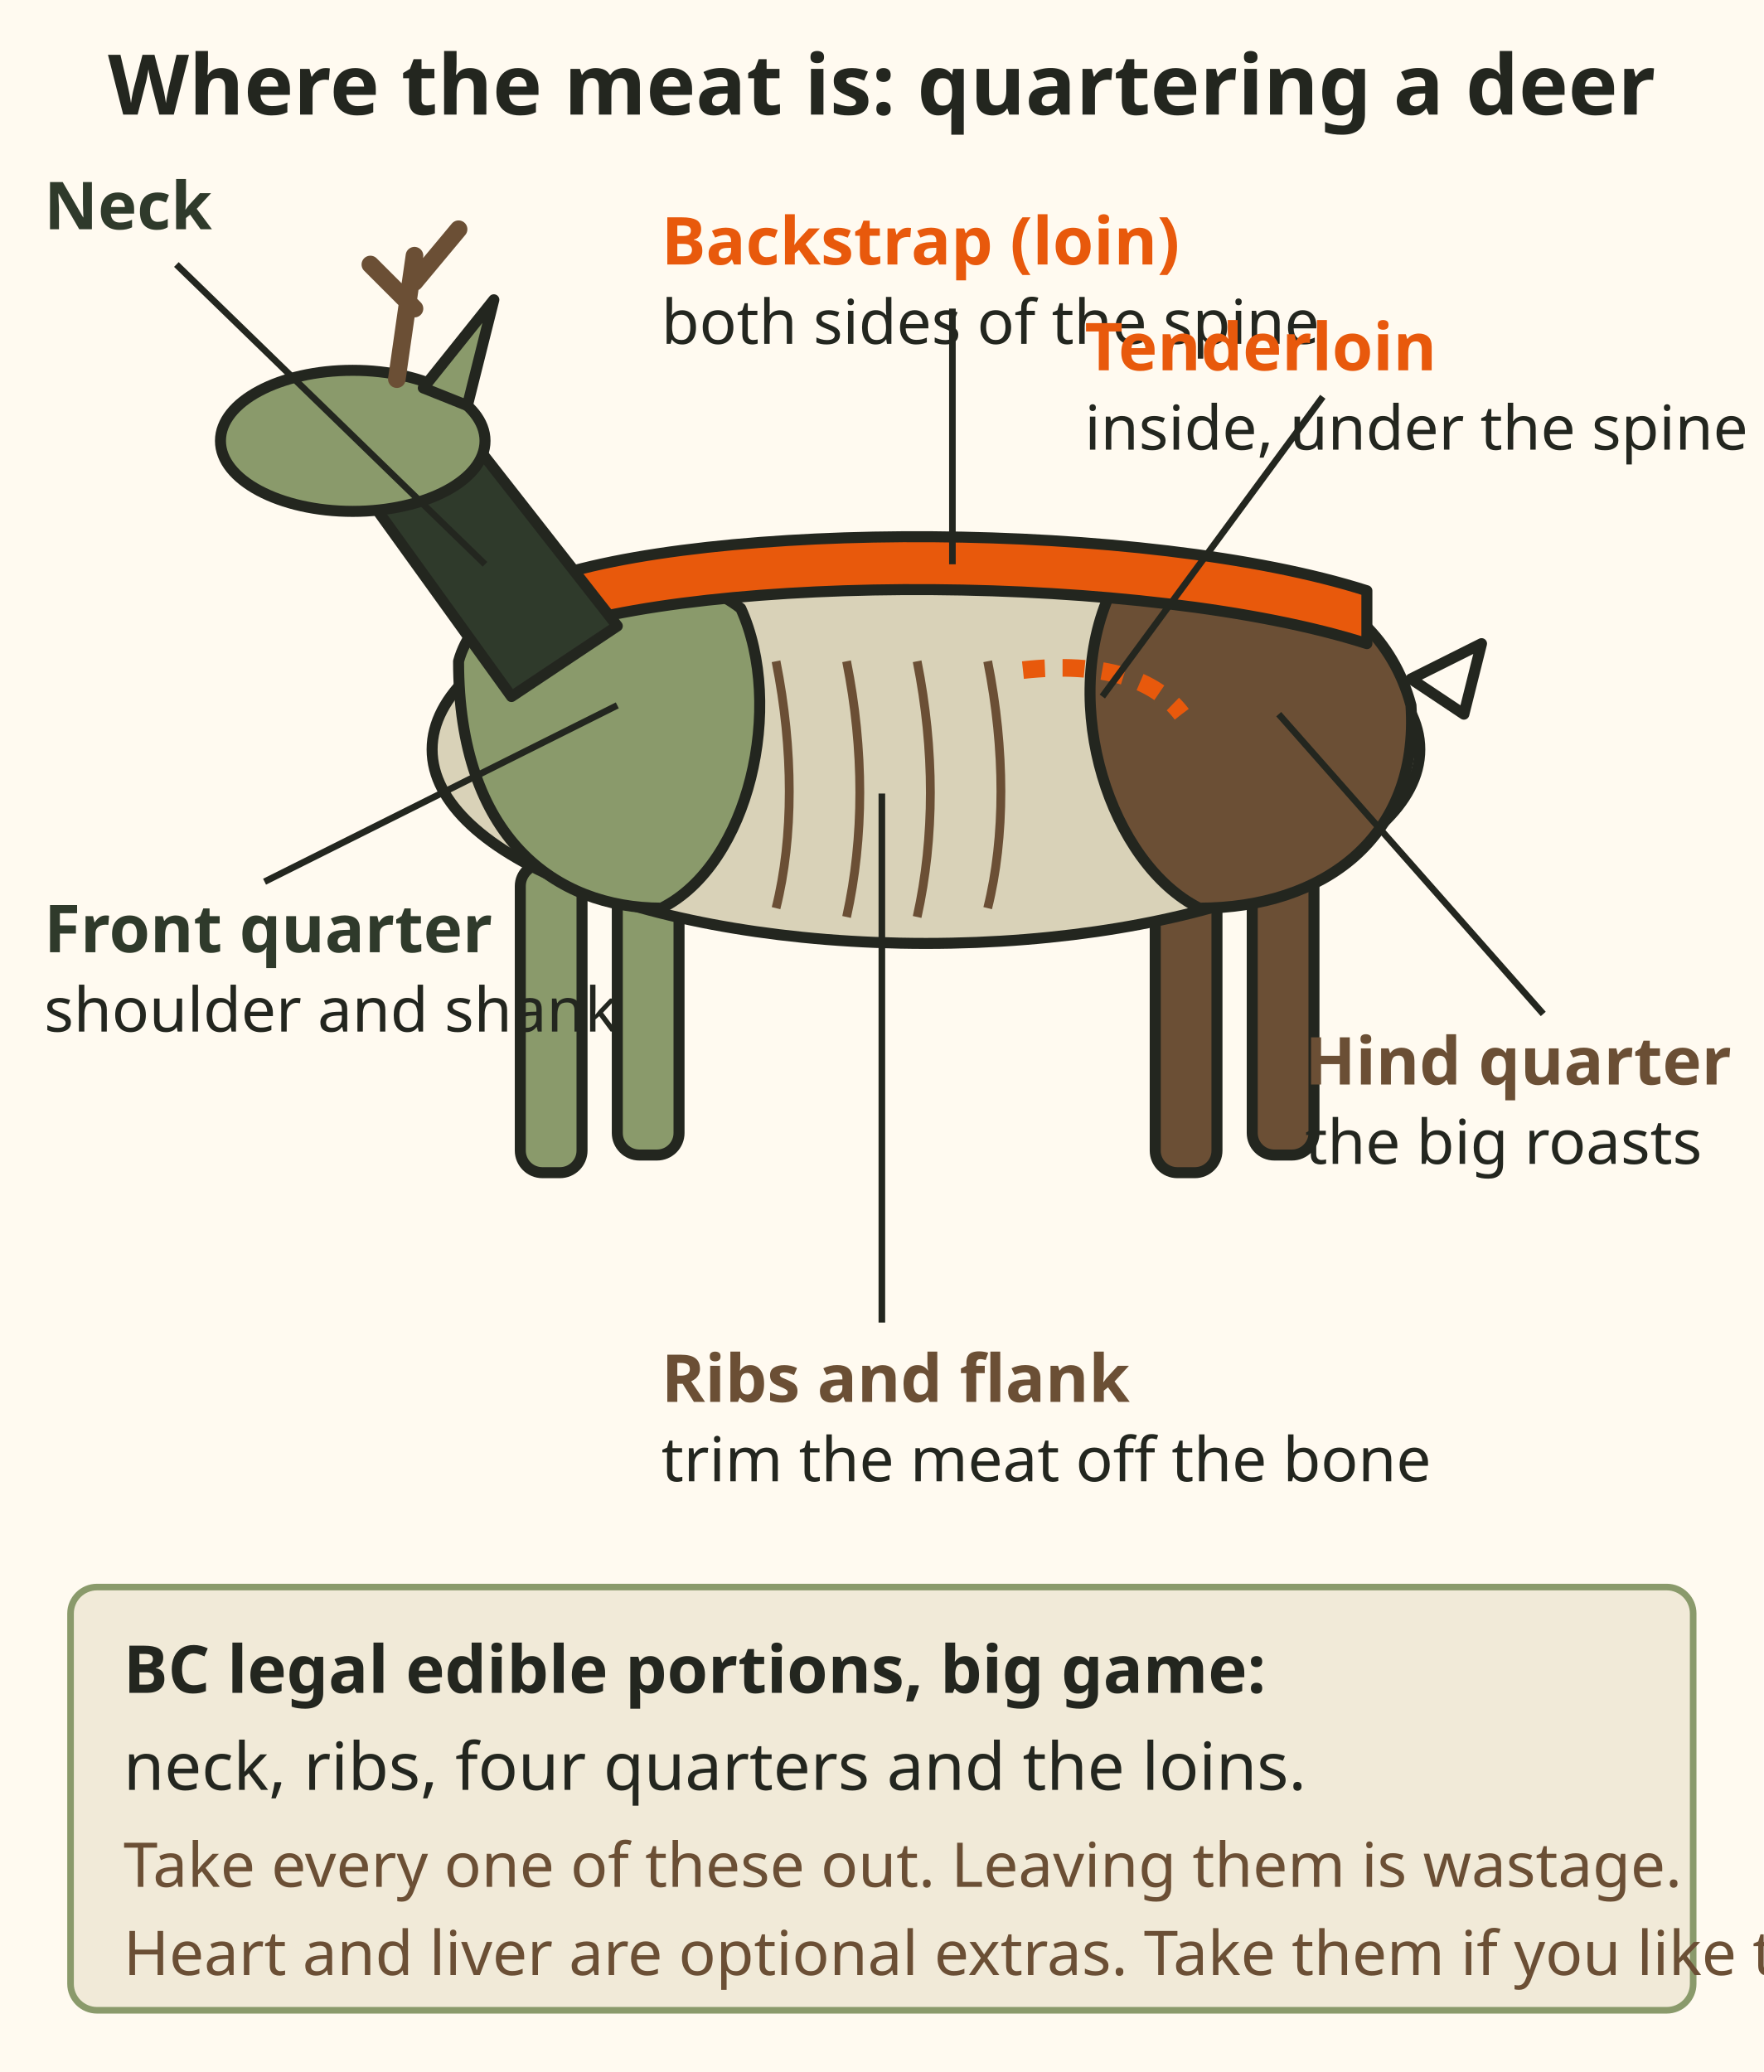
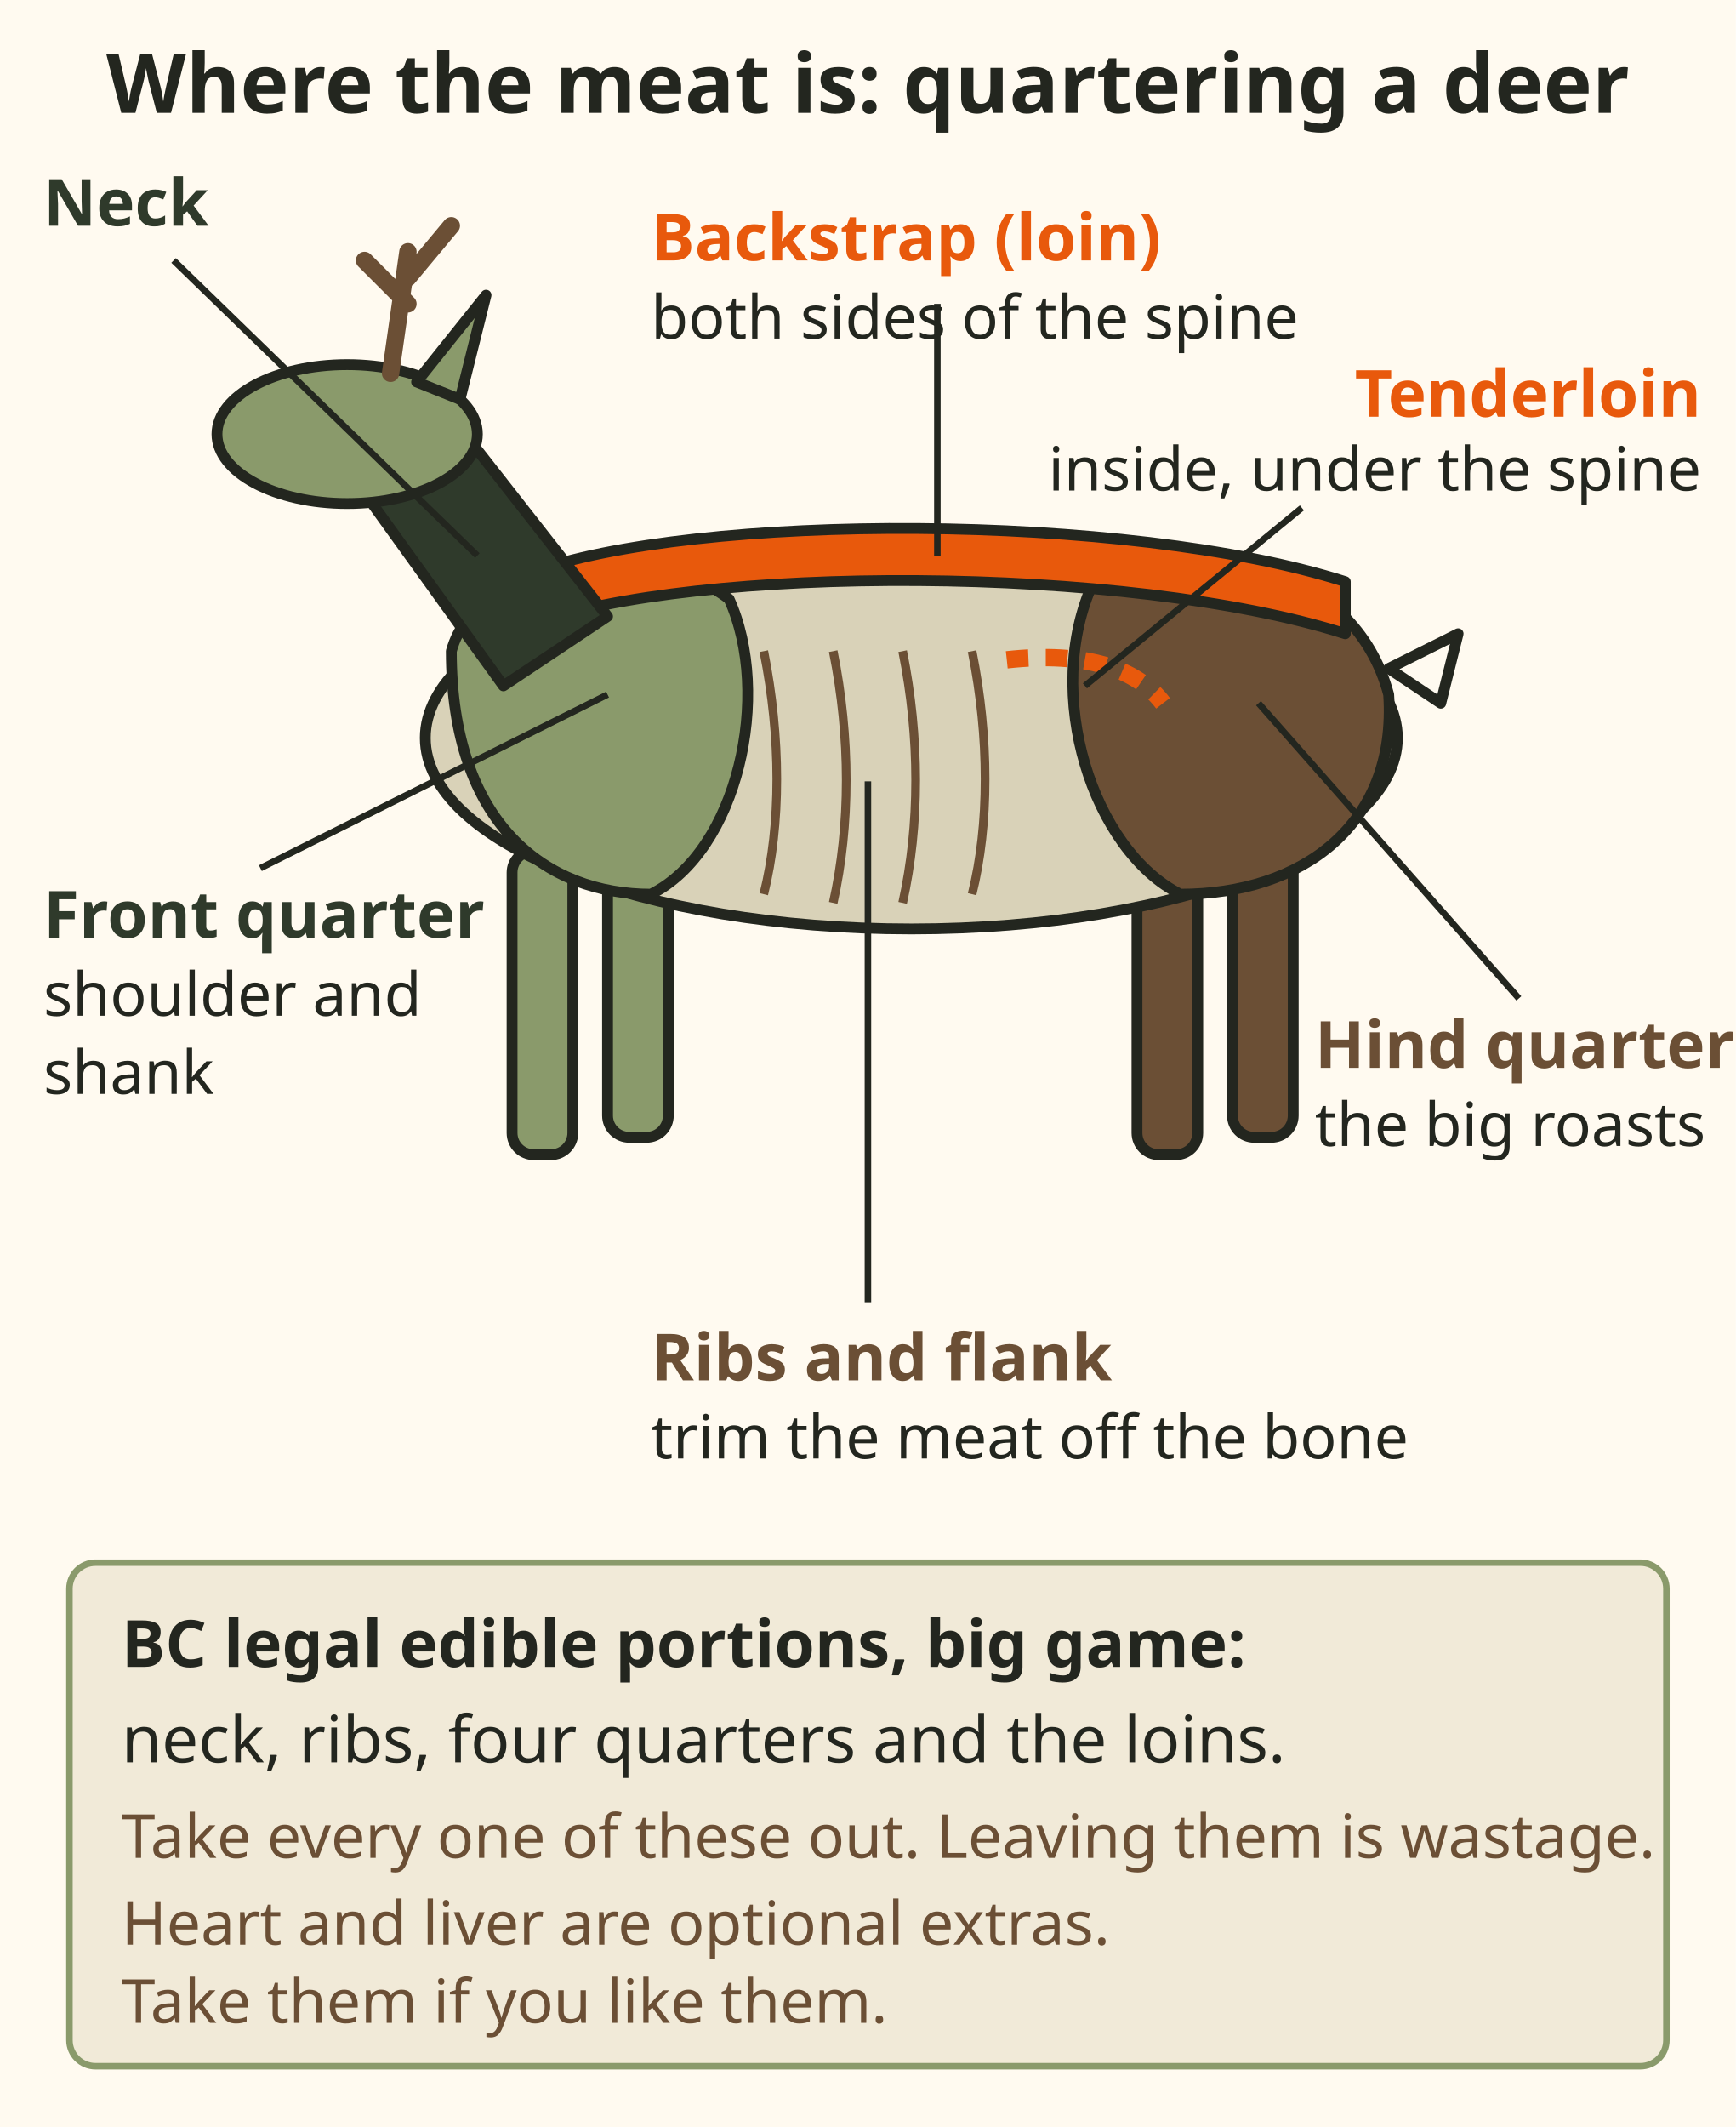
- <svg xmlns="http://www.w3.org/2000/svg" viewBox="0 0 400 470" font-family="sans-serif">
-   <rect x="0" y="0" width="400" height="470" fill="#fffaf0" />
+ <svg xmlns="http://www.w3.org/2000/svg" viewBox="0 0 400 490" font-family="sans-serif">
+   <rect x="0" y="0" width="400" height="490" fill="#fffaf0" />
  <text x="200" y="26" font-size="19" font-weight="bold" fill="#23261f" text-anchor="middle">Where the meat is: quartering a deer</text>
  <g stroke="#23261f" stroke-width="2.5" stroke-linejoin="round">
    <rect x="118" y="196" width="14" height="70" rx="5" fill="#8a9a6b" />
    <rect x="140" y="196" width="14" height="66" rx="5" fill="#8a9a6b" />
    <rect x="262" y="196" width="14" height="70" rx="5" fill="#6b4f35" />
    <rect x="284" y="196" width="14" height="66" rx="5" fill="#6b4f35" />
    <ellipse cx="210" cy="170" rx="112" ry="44" fill="#d9d2b8" />
    <path d="M104 150 C 110 128, 150 124, 168 138 C 178 160, 170 196, 150 206 C 126 206, 104 190, 104 150 Z" fill="#8a9a6b" />
    <path d="M252 134 C 276 122, 312 130, 320 160 C 322 190, 300 206, 272 206 C 252 196, 240 160, 252 134 Z" fill="#6b4f35" />
    <path d="M122 132 C 160 118, 260 118, 310 134 L 310 146 C 260 130, 160 130, 122 144 Z" fill="#e8590c" />
    <path d="M232 152 C 250 150, 262 154, 268 162" fill="none" stroke="#e8590c" stroke-width="4" stroke-dasharray="5 4" />
    <g stroke="#6b4f35" stroke-width="2" fill="none">
      <path d="M176 150 C 180 170, 180 190, 176 206" />
      <path d="M192 150 C 196 170, 196 190, 192 208" />
      <path d="M208 150 C 212 170, 212 190, 208 208" />
      <path d="M224 150 C 228 170, 228 190, 224 206" />
    </g>
    <path d="M116 158 L80 108 L104 96 L140 142 Z" fill="#2f3a2b" />
    <ellipse cx="80" cy="100" rx="30" ry="16" fill="#8a9a6b" />
    <path d="M96 88 L112 68 L106 92 Z" fill="#8a9a6b" />
    <path d="M90 86 L94 58 M94 70 L84 60 M94 64 L104 52" fill="none" stroke="#6b4f35" stroke-width="4" stroke-linecap="round" />
    <path d="M320 154 L336 146 L332 162 Z" fill="#fffaf0" />
  </g>
  <g stroke="#23261f" stroke-width="1.5" fill="none">
    <path d="M140 160 L60 200" />
    <path d="M290 162 L350 230" />
    <path d="M216 128 L216 70" />
-     <path d="M250 158 L300 90" />
+     <path d="M250 158 L300 117" />
    <path d="M200 180 L200 300" />
    <path d="M110 128 L40 60" />
  </g>
  <g font-size="15" font-weight="bold">
    <text x="10" y="216" fill="#2f3a2b">Front quarter</text>
-     <text x="10" y="234" fill="#23261f" font-weight="normal" font-size="14">shoulder and shank</text>
-     <text x="296" y="246" fill="#6b4f35">Hind quarter</text>
-     <text x="296" y="264" fill="#23261f" font-weight="normal" font-size="14">the big roasts</text>
+     <text x="10" y="234" fill="#23261f" font-weight="normal" font-size="14">shoulder and</text>
+     <text x="10" y="252" fill="#23261f" font-weight="normal" font-size="14">shank</text>
+     <text x="303" y="246" fill="#6b4f35">Hind quarter</text>
+     <text x="303" y="264" fill="#23261f" font-weight="normal" font-size="14">the big roasts</text>
    <text x="150" y="60" fill="#e8590c">Backstrap (loin)</text>
    <text x="150" y="78" fill="#23261f" font-weight="normal" font-size="14">both sides of the spine</text>
-     <text x="246" y="84" fill="#e8590c">Tenderloin</text>
-     <text x="246" y="102" fill="#23261f" font-weight="normal" font-size="14">inside, under the spine</text>
+     <text x="392" y="96" fill="#e8590c" text-anchor="end">Tenderloin</text>
+     <text x="392" y="113" fill="#23261f" font-weight="normal" font-size="14" text-anchor="end">inside, under the spine</text>
    <text x="150" y="318" fill="#6b4f35">Ribs and flank</text>
    <text x="150" y="336" fill="#23261f" font-weight="normal" font-size="14">trim the meat off the bone</text>
    <text x="10" y="52" fill="#2f3a2b">Neck</text>
  </g>
-   <rect x="16" y="360" width="368" height="96" rx="6" fill="#f1ead8" stroke="#8a9a6b" stroke-width="1.5" />
+   <rect x="16" y="360" width="368" height="116" rx="6" fill="#f1ead8" stroke="#8a9a6b" stroke-width="1.5" />
  <text x="28" y="384" font-size="15" font-weight="bold" fill="#23261f">BC legal edible portions, big game:</text>
  <text x="28" y="406" font-size="15" fill="#23261f">neck, ribs, four quarters and the loins.</text>
  <text x="28" y="428" font-size="14" fill="#6b4f35">Take every one of these out. Leaving them is wastage.</text>
-   <text x="28" y="448" font-size="14" fill="#6b4f35">Heart and liver are optional extras. Take them if you like them.</text>
+   <text x="28" y="448" font-size="14" fill="#6b4f35">Heart and liver are optional extras.</text>
+   <text x="28" y="466" font-size="14" fill="#6b4f35">Take them if you like them.</text>
</svg>
